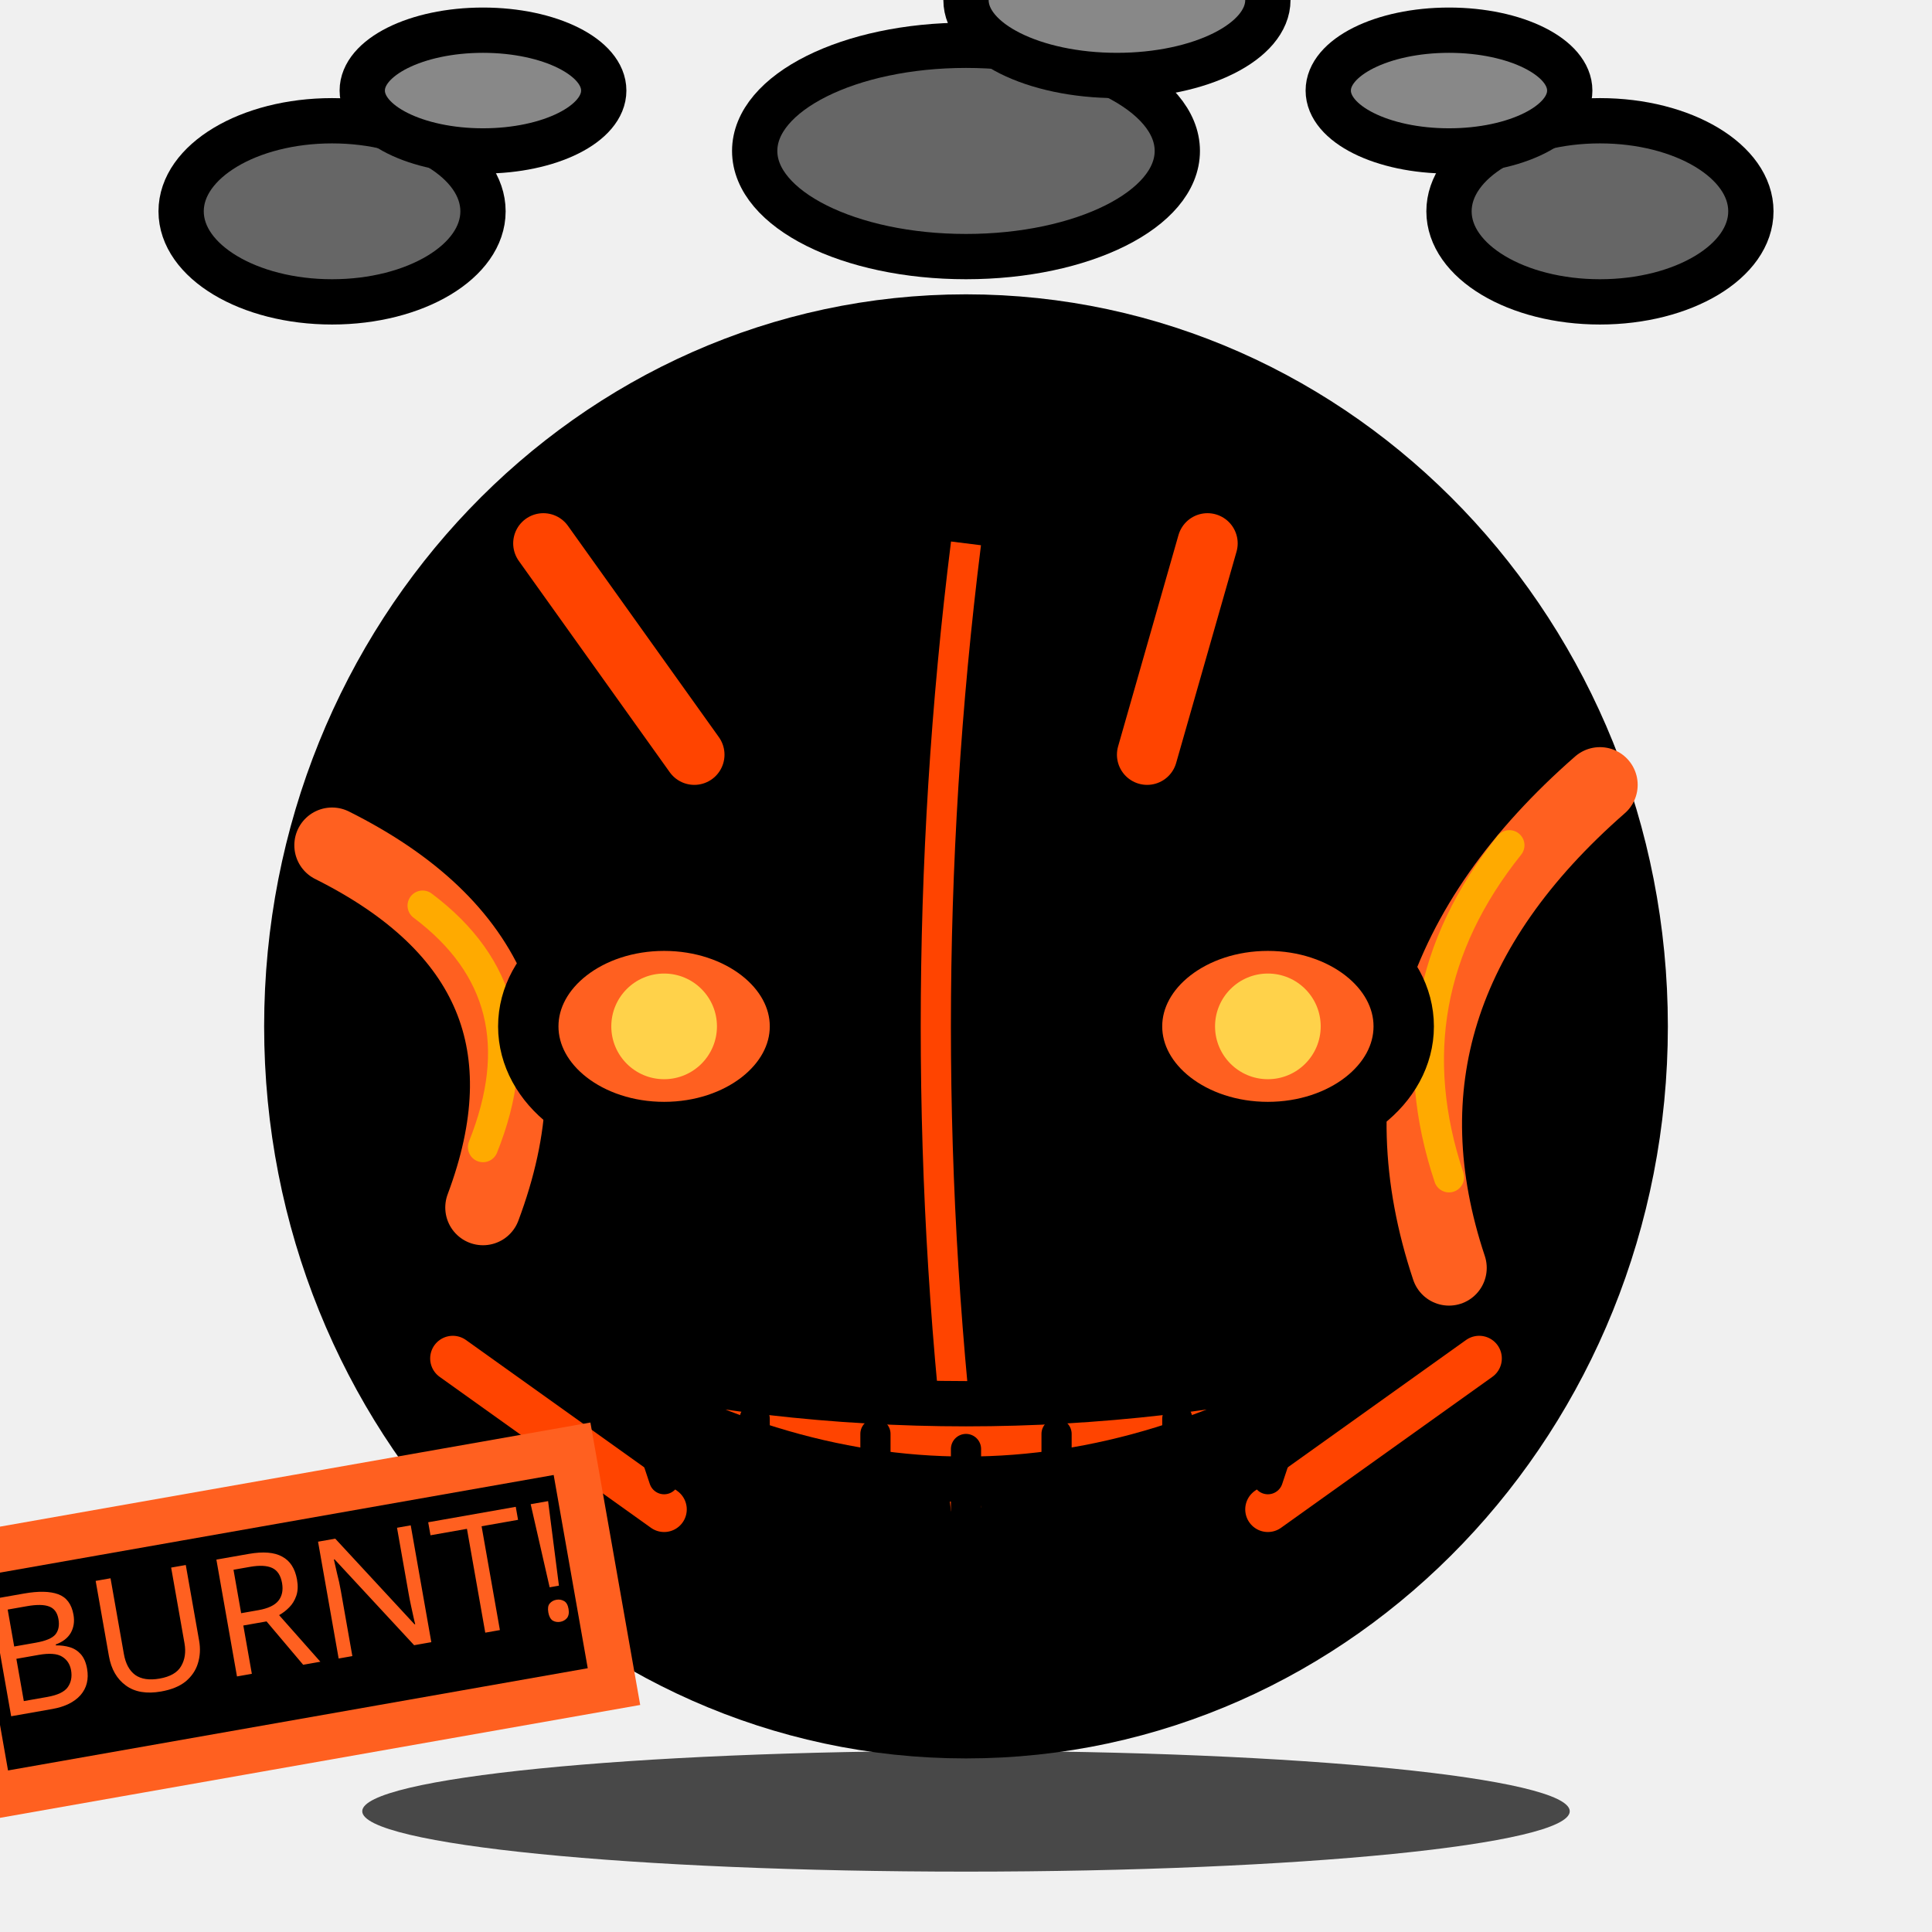
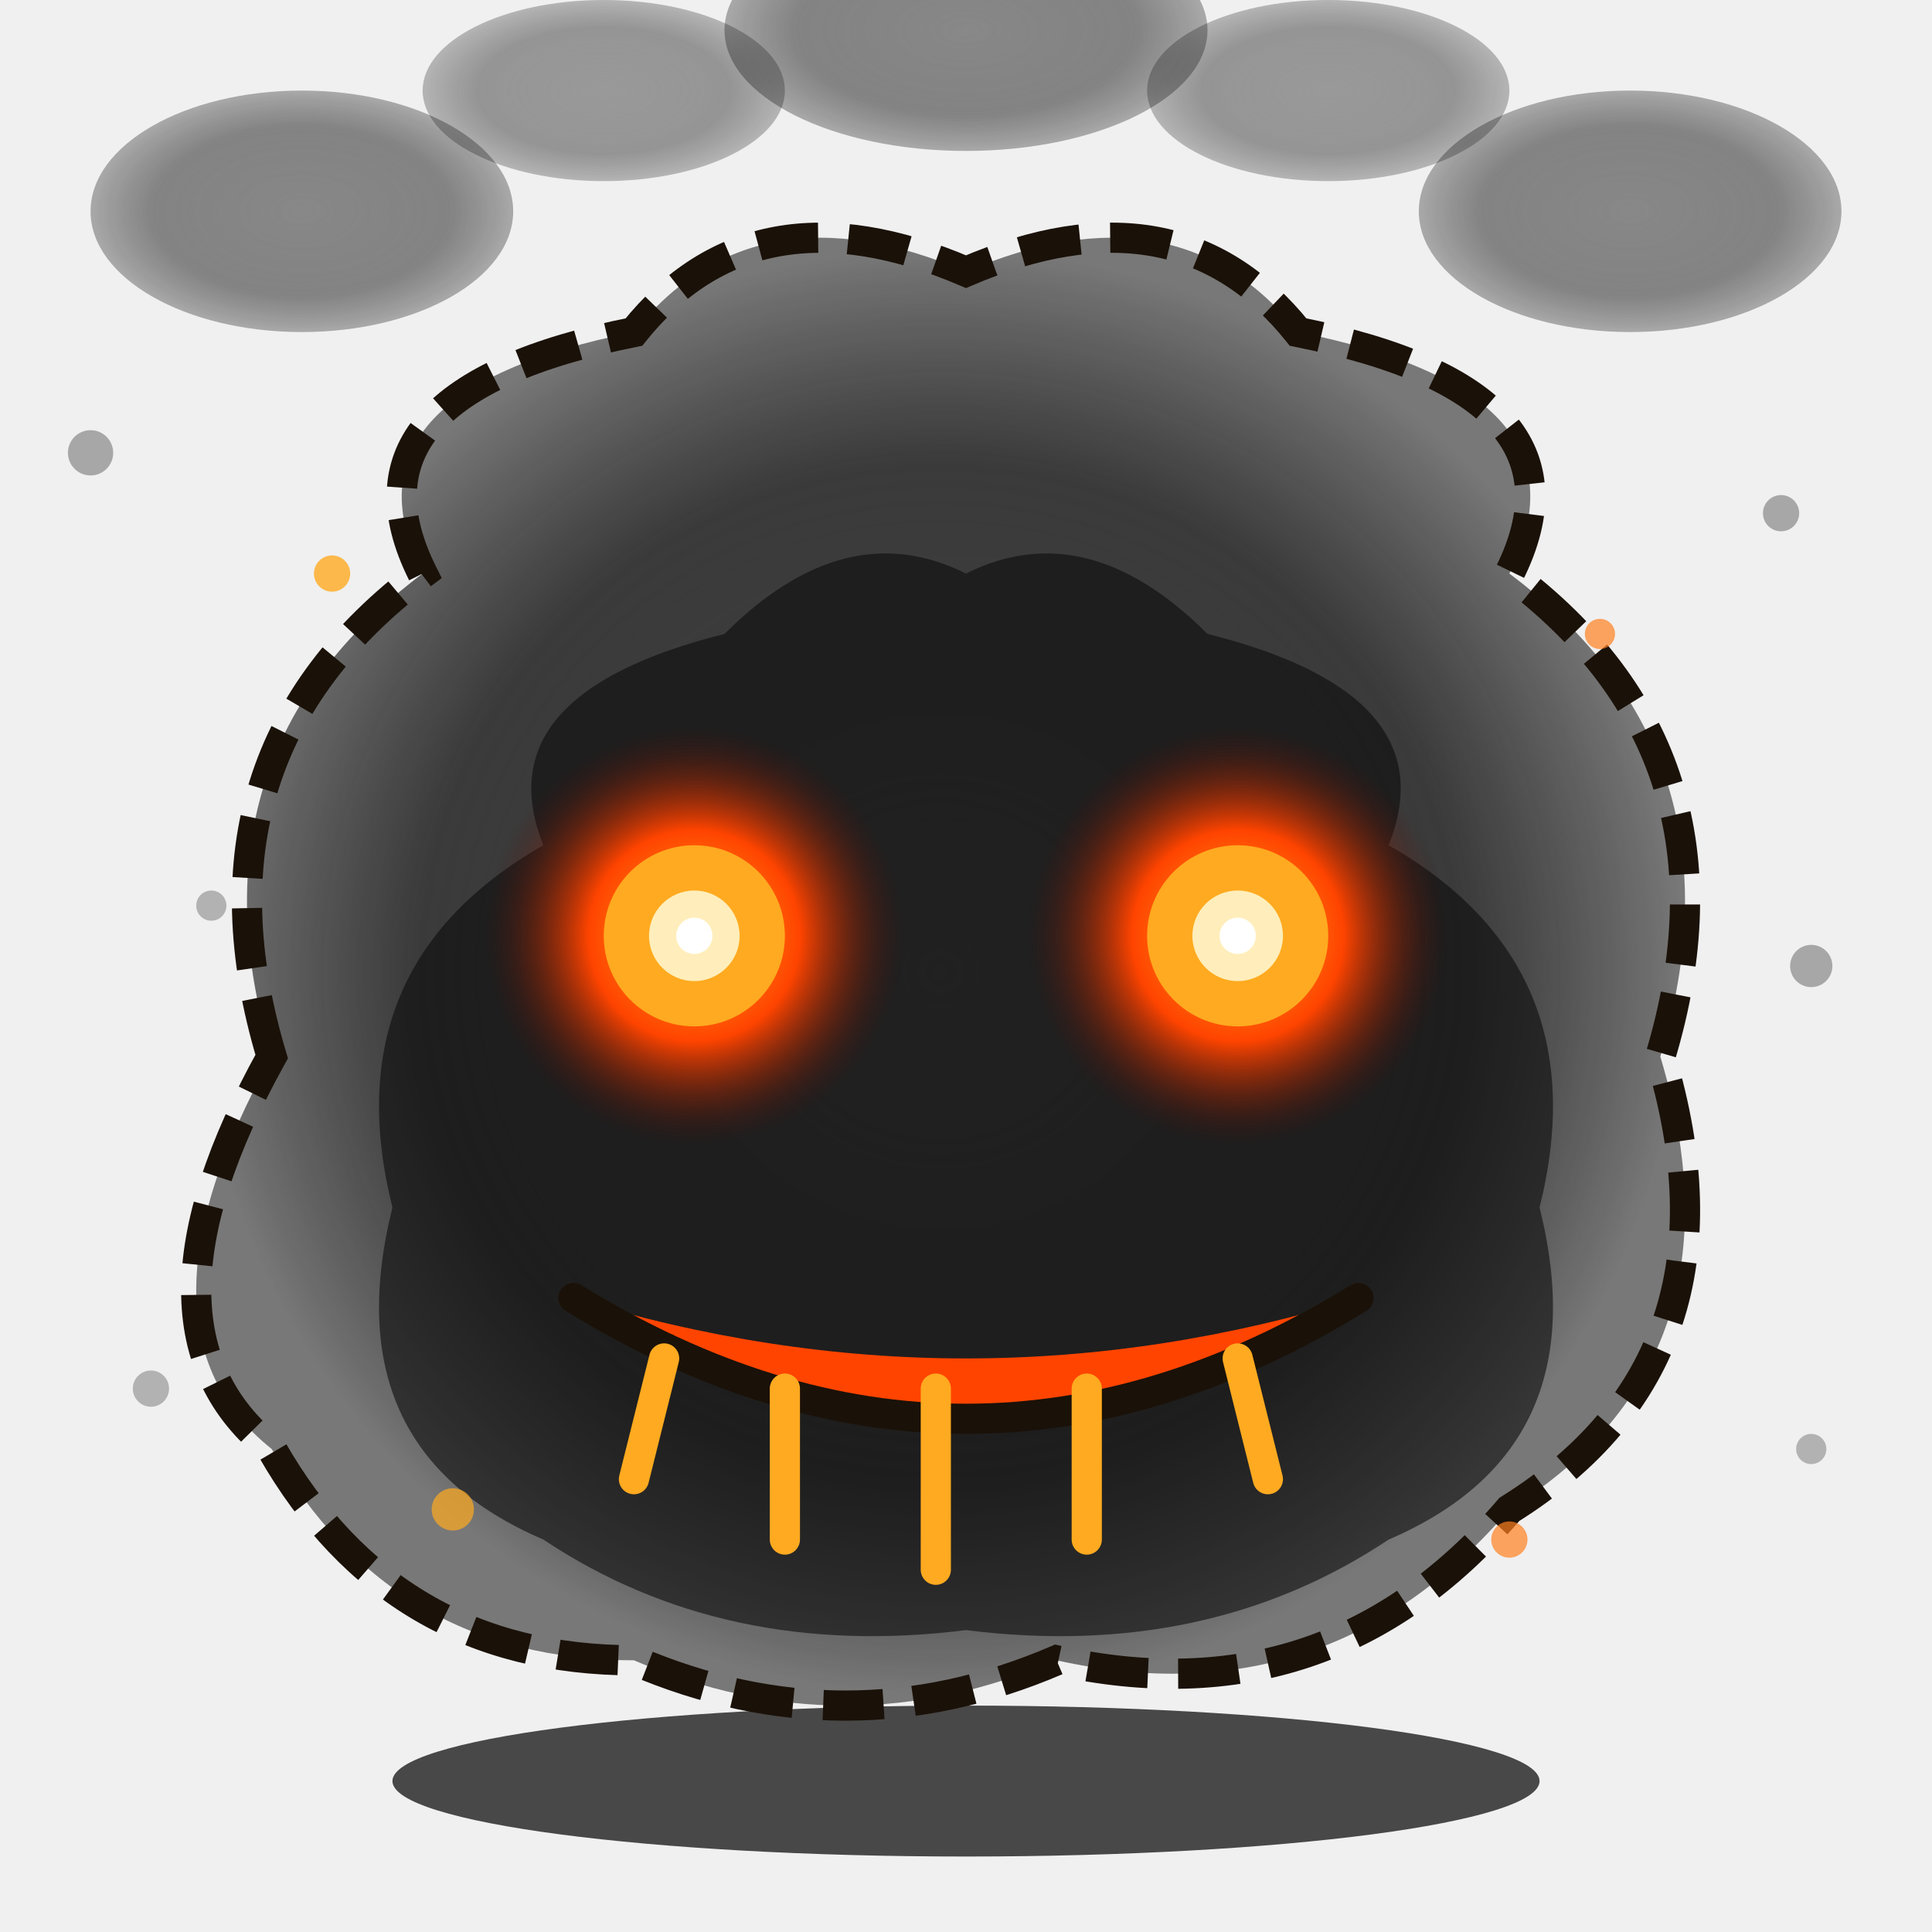
<svg xmlns="http://www.w3.org/2000/svg" viewBox="0 0 128 128" width="128" height="128">
-   <ellipse cx="64" cy="120" rx="40" ry="4" fill="#000" opacity="0.7" />
-   <ellipse cx="22" cy="14" rx="10" ry="6" fill="#666" stroke="#000" stroke-width="3" />
-   <ellipse cx="32" cy="6" rx="8" ry="4" fill="#888" stroke="#000" stroke-width="3" />
-   <ellipse cx="64" cy="10" rx="14" ry="7" fill="#666" stroke="#000" stroke-width="3" />
-   <ellipse cx="74" cy="0" rx="10" ry="5" fill="#888" stroke="#000" stroke-width="3" />
-   <ellipse cx="106" cy="14" rx="10" ry="6" fill="#666" stroke="#000" stroke-width="3" />
-   <ellipse cx="96" cy="6" rx="8" ry="4" fill="#888" stroke="#000" stroke-width="3" />
-   <ellipse cx="64" cy="68" rx="44" ry="46" fill="#000" stroke="#000" stroke-width="5" />
-   <path d="M 22 56 Q 38 64 32 80" stroke="#ff6020" stroke-width="5" fill="none" stroke-linecap="round" />
-   <path d="M 106 52 Q 90 66 96 84" stroke="#ff6020" stroke-width="5" fill="none" stroke-linecap="round" />
-   <path d="M 36 36 L 46 50" stroke="#ff4400" stroke-width="4" stroke-linecap="round" />
-   <path d="M 80 36 L 76 50" stroke="#ff4400" stroke-width="4" stroke-linecap="round" />
-   <path d="M 30 90 L 44 100" stroke="#ff4400" stroke-width="3" stroke-linecap="round" />
-   <path d="M 98 90 L 84 100" stroke="#ff4400" stroke-width="3" stroke-linecap="round" />
-   <path d="M 28 60 Q 36 66 32 76" stroke="#ffaa00" stroke-width="2" fill="none" stroke-linecap="round" />
-   <path d="M 100 56 Q 92 66 96 78" stroke="#ffaa00" stroke-width="2" fill="none" stroke-linecap="round" />
-   <path d="M 64 24 Q 56 68 64 112" fill="none" stroke="#000" stroke-width="6" stroke-linecap="round" />
-   <path d="M 64 36 Q 60 68 64 100" fill="none" stroke="#ff4400" stroke-width="2" />
-   <ellipse cx="44" cy="68" rx="9" ry="7" fill="#ff6020" stroke="#000" stroke-width="4" />
-   <ellipse cx="84" cy="68" rx="9" ry="7" fill="#ff6020" stroke="#000" stroke-width="4" />
-   <circle cx="44" cy="68" r="3.5" fill="#ffd24a" />
-   <circle cx="84" cy="68" r="3.5" fill="#ffd24a" />
-   <path d="M 38 90 Q 64 106 90 90 Q 64 96 38 90 Z" fill="#ff4400" stroke="#000" stroke-width="3" />
-   <path d="M 42 92 L 44 98 M 50 94 L 50 100 M 58 95 L 58 102 M 64 96 L 64 104 M 70 95 L 70 102 M 78 94 L 78 100 M 86 92 L 84 98" stroke="#000" stroke-width="2" stroke-linecap="round" />
-   <g transform="rotate(-10 16 110)">
-     <rect x="-2" y="100" width="42" height="16" fill="#000" stroke="#ff6020" stroke-width="3" />
-     <text x="19" y="111" text-anchor="middle" font-family="Impact, sans-serif" font-size="11" fill="#ff6020">BURNT!</text>
-   </g>
+   <defs>
+     <radialGradient id="sb-smoke" cx="0.5" cy="0.5">
+       <stop offset="0" stop-color="#3a3a3a" stop-opacity="0.95" />
+       <stop offset="0.7" stop-color="#1a1a1a" stop-opacity="0.85" />
+       <stop offset="1" stop-color="#000" stop-opacity="0.5" />
+     </radialGradient>
+     <radialGradient id="sb-ember" cx="0.5" cy="0.5">
+       <stop offset="0" stop-color="#ffaa20" />
+       <stop offset="0.5" stop-color="#ff4400" />
+       <stop offset="1" stop-color="#3d0a0a" stop-opacity="0" />
+     </radialGradient>
+   </defs>
+   <ellipse cx="64" cy="118" rx="38" ry="5" fill="#000" opacity="0.7" />
+   <ellipse cx="20" cy="14" rx="14" ry="8" fill="url(#sb-smoke)" opacity="0.6" />
+   <ellipse cx="40" cy="6" rx="12" ry="6" fill="url(#sb-smoke)" opacity="0.5" />
+   <ellipse cx="64" cy="2" rx="16" ry="8" fill="url(#sb-smoke)" opacity="0.6" />
+   <ellipse cx="88" cy="6" rx="12" ry="6" fill="url(#sb-smoke)" opacity="0.5" />
+   <ellipse cx="108" cy="14" rx="14" ry="8" fill="url(#sb-smoke)" opacity="0.6" />
+   <path d="M 18 70 Q 12 50 28 38 Q 22 26 42 22 Q 50 12 64 18 Q 78 12 86 22 Q 106 26 100 38 Q 116 50 110 70 Q 116 90 100 100 Q 88 114 70 110 Q 56 116 42 110 Q 26 110 18 96 Q 8 88 18 70 Z" fill="url(#sb-smoke)" />
+   <path d="M 26 80 Q 22 64 36 56 Q 32 46 48 42 Q 56 34 64 38 Q 72 34 80 42 Q 96 46 92 56 Q 106 64 102 80 Q 106 96 92 102 Q 80 110 64 108 Q 48 110 36 102 Q 22 96 26 80 Z" fill="#0a0a0a" opacity="0.6" />
+   <path d="M 18 70 Q 12 50 28 38 Q 22 26 42 22 Q 50 12 64 18 Q 78 12 86 22 Q 106 26 100 38 Q 116 50 110 70 Q 116 90 100 100 Q 88 114 70 110 Q 56 116 42 110 Q 26 110 18 96 Q 8 88 18 70 Z" fill="none" stroke="#1a1108" stroke-width="2" stroke-dasharray="4 2" />
+   <circle cx="46" cy="62" r="14" fill="url(#sb-ember)" />
+   <circle cx="82" cy="62" r="14" fill="url(#sb-ember)" />
+   <circle cx="46" cy="62" r="6" fill="#ffaa20" />
+   <circle cx="82" cy="62" r="6" fill="#ffaa20" />
+   <circle cx="46" cy="62" r="3" fill="#ffeebb" />
+   <circle cx="82" cy="62" r="3" fill="#ffeebb" />
+   <circle cx="46" cy="62" r="1.2" fill="#fff" />
+   <circle cx="82" cy="62" r="1.2" fill="#fff" />
+   <path d="M 38 86 Q 64 102 90 86 Q 64 94 38 86 Z" fill="#ff4400" />
+   <path d="M 38 86 Q 64 102 90 86" fill="none" stroke="#1a1108" stroke-width="2" stroke-linecap="round" />
+   <path d="M 44 90 L 42 98 M 52 92 L 52 102 M 62 92 L 62 104 M 72 92 L 72 102 M 82 90 L 84 98" stroke="#ffaa20" stroke-width="2" stroke-linecap="round" />
+   <circle cx="6" cy="30" r="1.5" fill="#888" opacity="0.7" />
+   <circle cx="118" cy="34" r="1.2" fill="#888" opacity="0.7" />
+   <circle cx="14" cy="60" r="1" fill="#888" opacity="0.6" />
+   <circle cx="120" cy="64" r="1.4" fill="#888" opacity="0.7" />
+   <circle cx="10" cy="92" r="1.2" fill="#888" opacity="0.6" />
+   <circle cx="120" cy="96" r="1" fill="#888" opacity="0.6" />
+   <circle cx="22" cy="38" r="1.2" fill="#ffaa20" opacity="0.8" />
+   <circle cx="106" cy="42" r="1" fill="#ff8020" opacity="0.7" />
+   <circle cx="30" cy="100" r="1.4" fill="#ffaa20" opacity="0.7" />
+   <circle cx="100" cy="102" r="1.2" fill="#ff8020" opacity="0.7" />
</svg>
